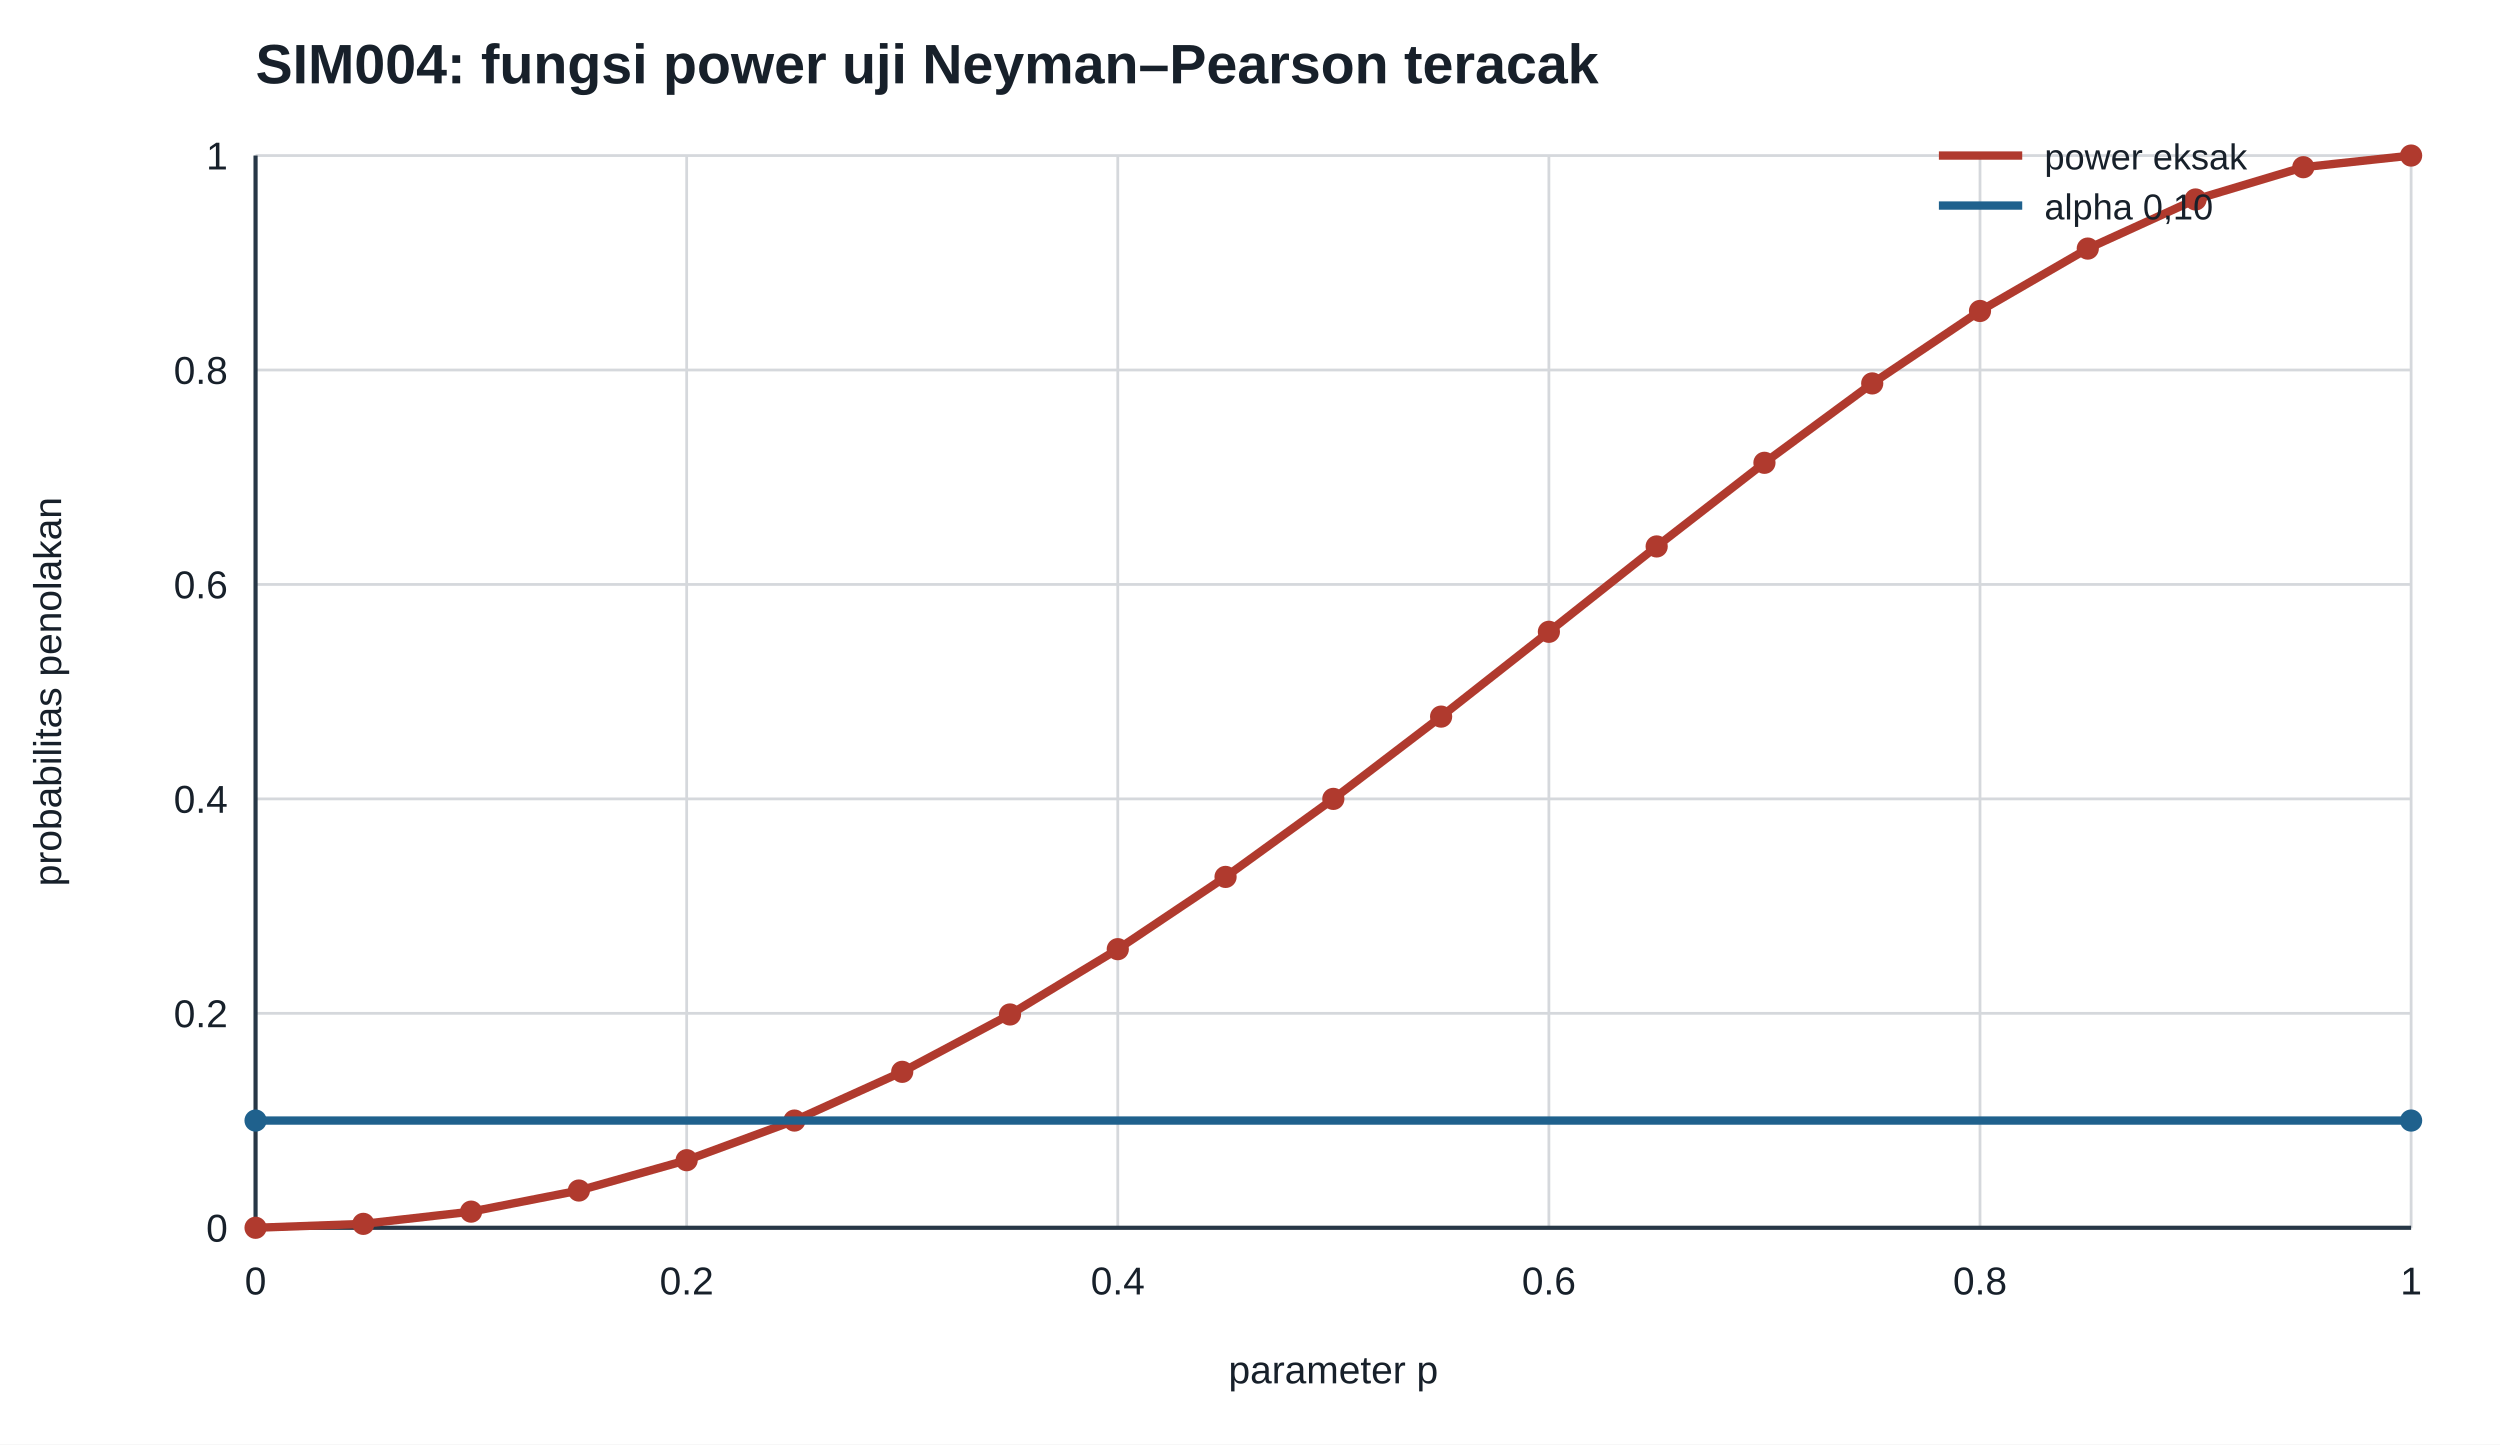
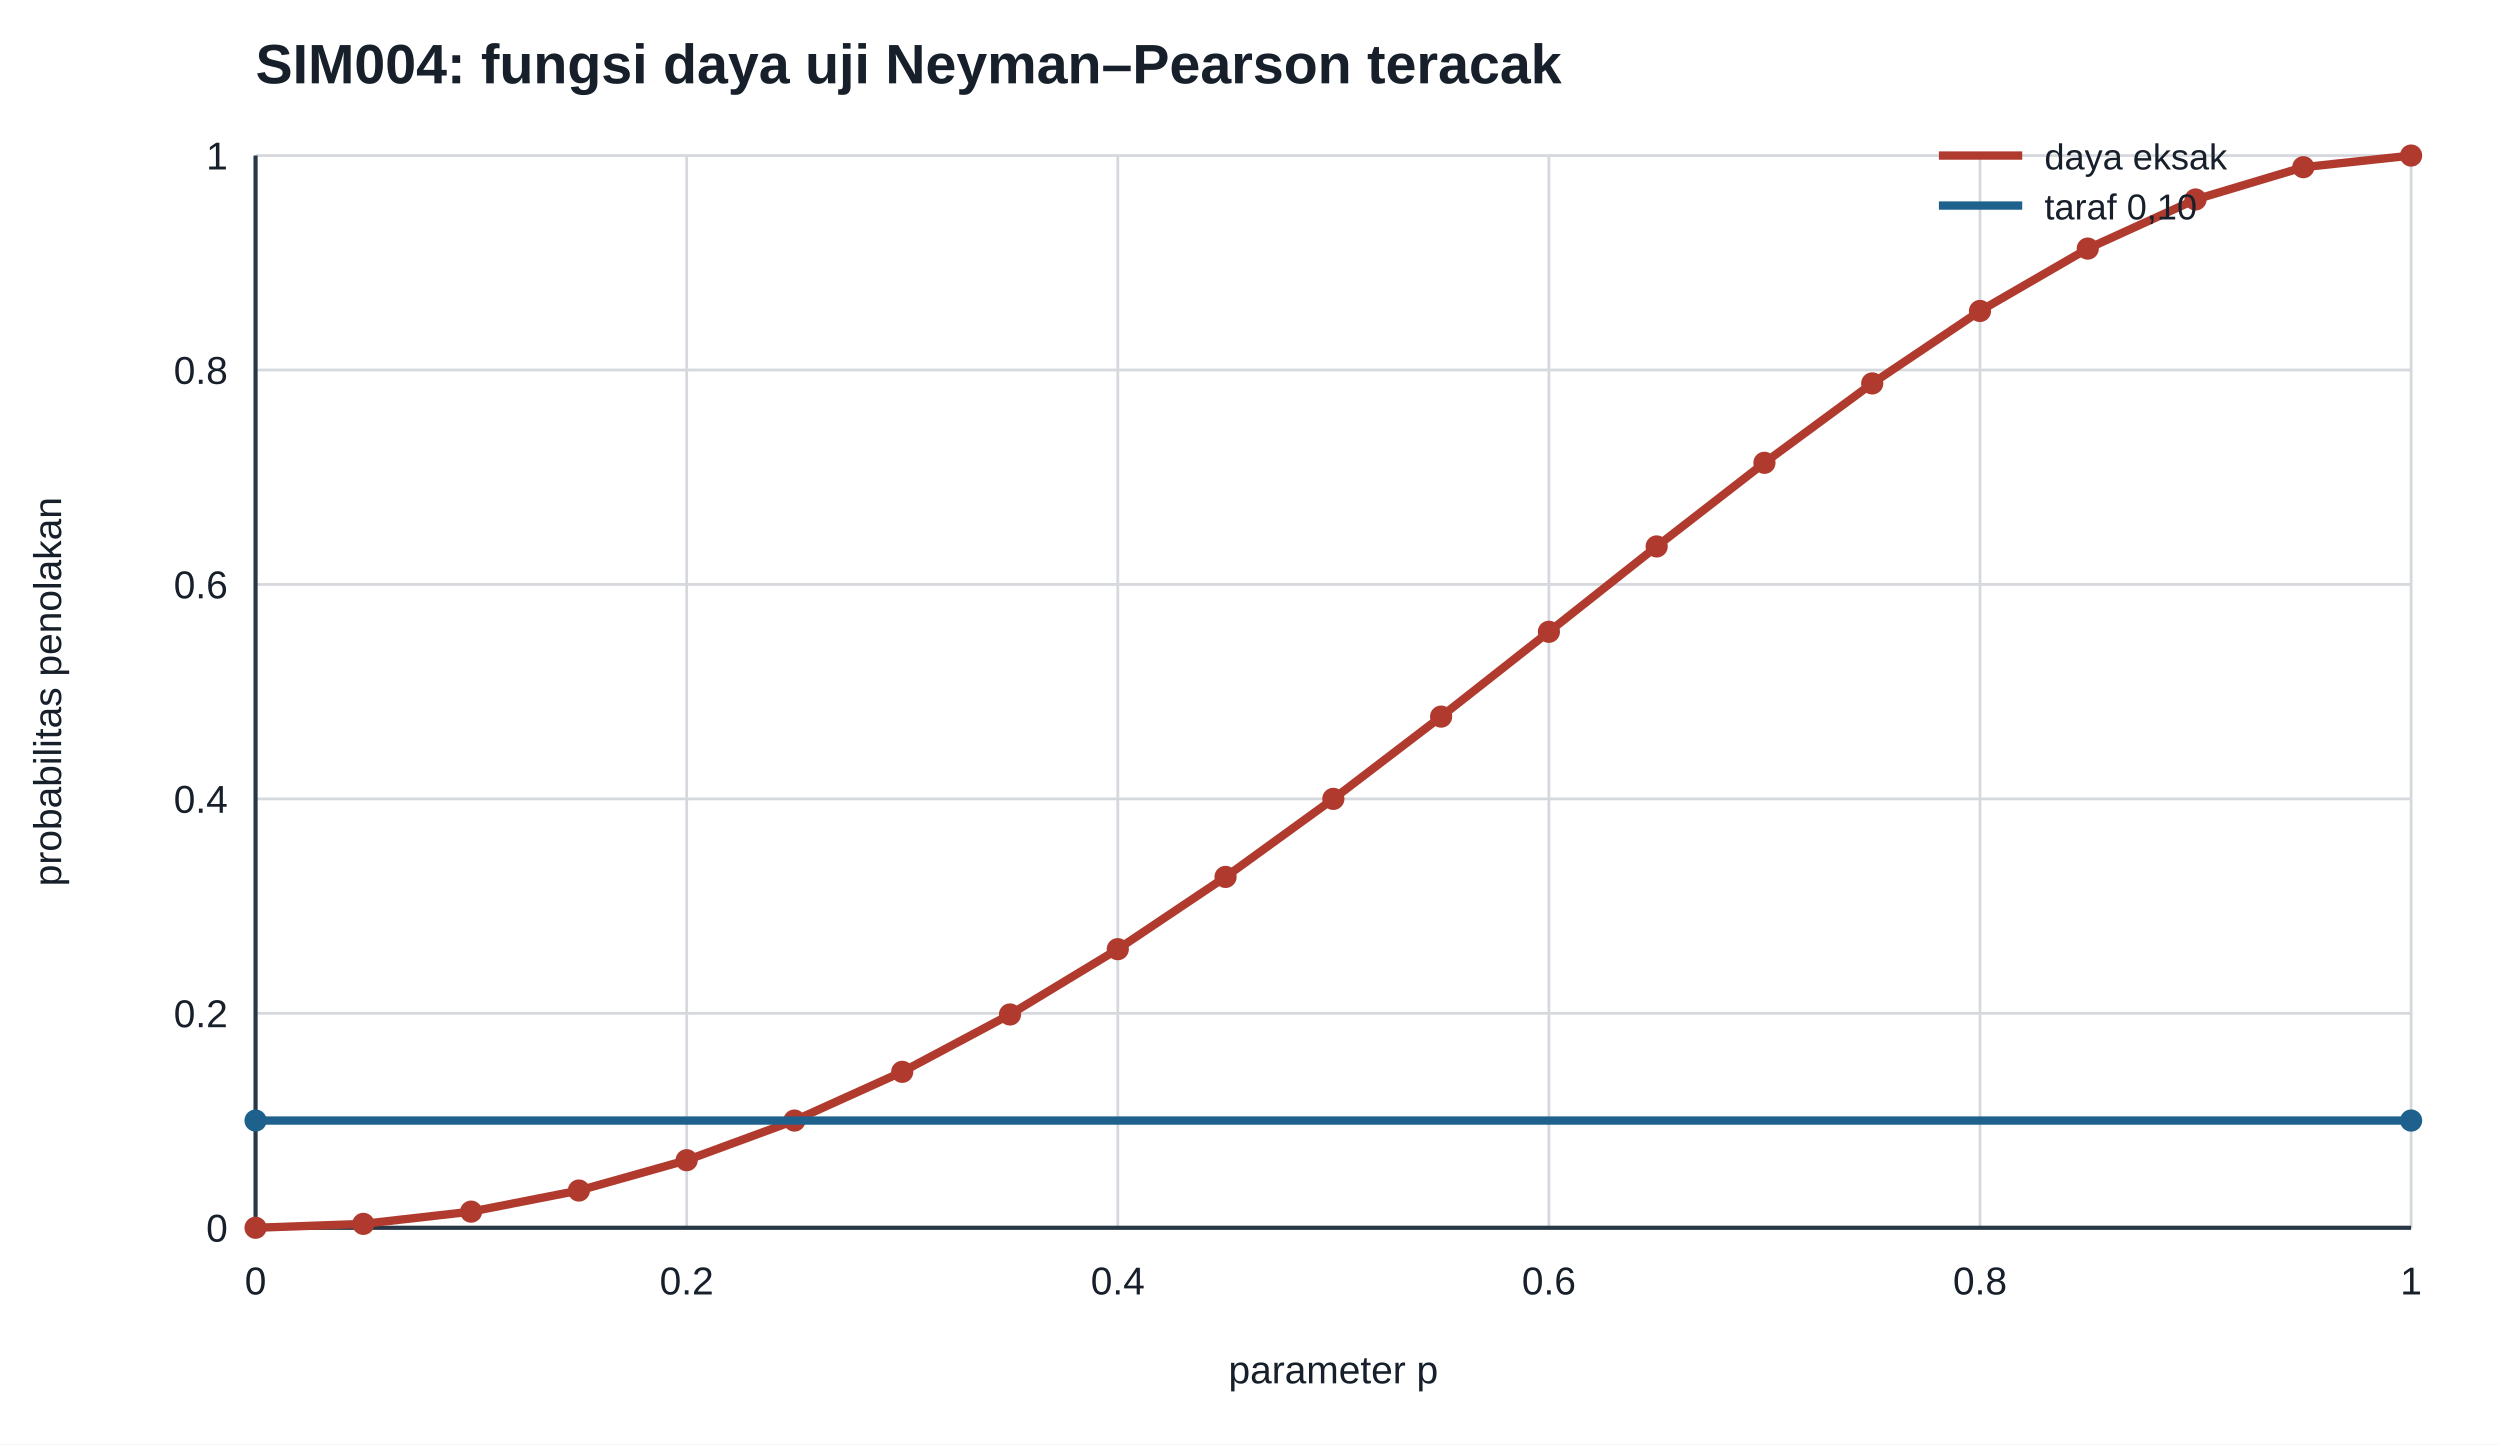
<svg xmlns="http://www.w3.org/2000/svg" width="900" height="520" viewBox="0 0 900 520" role="img" aria-labelledby="title desc">
  <rect width="100%" height="100%" fill="#ffffff" />
  <style>text{font-family:Arial,sans-serif;fill:#17202a}.axis{stroke:#273746;stroke-width:1.5}.grid{stroke:#d5d8dc;stroke-width:1}.label{font-size:14px}.heading{font-size:20px;font-weight:700}.legend{font-size:13px}</style>
-   <text class="heading" x="92" y="30">SIM004: fungsi power uji Neyman–Pearson teracak</text>
+   <text class="heading" x="92" y="30">SIM004: fungsi daya uji Neyman–Pearson teracak</text>
  <line class="grid" x1="92.00" y1="56" x2="92.00" y2="442" />
  <text class="label" text-anchor="middle" x="92.00" y="466">0</text>
  <line class="grid" x1="92" y1="442.00" x2="868" y2="442.00" />
  <text class="label" text-anchor="end" x="82" y="447.00">0</text>
  <line class="grid" x1="247.20" y1="56" x2="247.20" y2="442" />
  <text class="label" text-anchor="middle" x="247.20" y="466">0.2</text>
  <line class="grid" x1="92" y1="364.80" x2="868" y2="364.80" />
  <text class="label" text-anchor="end" x="82" y="369.80">0.2</text>
  <line class="grid" x1="402.40" y1="56" x2="402.40" y2="442" />
  <text class="label" text-anchor="middle" x="402.40" y="466">0.4</text>
  <line class="grid" x1="92" y1="287.60" x2="868" y2="287.60" />
  <text class="label" text-anchor="end" x="82" y="292.60">0.4</text>
  <line class="grid" x1="557.60" y1="56" x2="557.60" y2="442" />
  <text class="label" text-anchor="middle" x="557.60" y="466">0.6</text>
  <line class="grid" x1="92" y1="210.40" x2="868" y2="210.40" />
  <text class="label" text-anchor="end" x="82" y="215.40">0.6</text>
  <line class="grid" x1="712.80" y1="56" x2="712.80" y2="442" />
  <text class="label" text-anchor="middle" x="712.80" y="466">0.8</text>
  <line class="grid" x1="92" y1="133.20" x2="868" y2="133.20" />
  <text class="label" text-anchor="end" x="82" y="138.20">0.8</text>
  <line class="grid" x1="868.00" y1="56" x2="868.00" y2="442" />
  <text class="label" text-anchor="middle" x="868.00" y="466">1</text>
  <line class="grid" x1="92" y1="56.00" x2="868" y2="56.00" />
  <text class="label" text-anchor="end" x="82" y="61.00">1</text>
  <line class="axis" x1="92" y1="442" x2="868" y2="442" />
  <line class="axis" x1="92" y1="56" x2="92" y2="442" />
  <text class="label" text-anchor="middle" x="480.00" y="498">parameter p</text>
  <text class="label" text-anchor="middle" transform="translate(22 249.00) rotate(-90)">probabilitas penolakan</text>
  <polyline fill="none" stroke="#b03a2e" stroke-width="3" points="92.00,442.00 130.80,440.59 169.60,436.19 208.40,428.59 247.20,417.67 286.00,403.40 324.80,385.86 363.60,365.21 402.40,341.70 441.20,315.69 480.00,287.60 518.80,257.98 557.60,227.45 596.40,196.72 635.20,166.61 674.00,138.03 712.80,111.95 751.60,89.49 790.40,71.81 829.20,60.19 868.00,56.00" />
  <circle cx="92.00" cy="442.00" r="4" fill="#b03a2e" />
  <circle cx="130.80" cy="440.59" r="4" fill="#b03a2e" />
  <circle cx="169.60" cy="436.19" r="4" fill="#b03a2e" />
  <circle cx="208.40" cy="428.59" r="4" fill="#b03a2e" />
  <circle cx="247.20" cy="417.67" r="4" fill="#b03a2e" />
  <circle cx="286.00" cy="403.40" r="4" fill="#b03a2e" />
  <circle cx="324.80" cy="385.86" r="4" fill="#b03a2e" />
  <circle cx="363.60" cy="365.21" r="4" fill="#b03a2e" />
  <circle cx="402.40" cy="341.70" r="4" fill="#b03a2e" />
  <circle cx="441.20" cy="315.69" r="4" fill="#b03a2e" />
  <circle cx="480.00" cy="287.60" r="4" fill="#b03a2e" />
  <circle cx="518.80" cy="257.98" r="4" fill="#b03a2e" />
  <circle cx="557.60" cy="227.45" r="4" fill="#b03a2e" />
  <circle cx="596.40" cy="196.72" r="4" fill="#b03a2e" />
  <circle cx="635.20" cy="166.61" r="4" fill="#b03a2e" />
  <circle cx="674.00" cy="138.03" r="4" fill="#b03a2e" />
  <circle cx="712.80" cy="111.95" r="4" fill="#b03a2e" />
  <circle cx="751.60" cy="89.49" r="4" fill="#b03a2e" />
  <circle cx="790.40" cy="71.81" r="4" fill="#b03a2e" />
  <circle cx="829.20" cy="60.19" r="4" fill="#b03a2e" />
  <circle cx="868.00" cy="56.00" r="4" fill="#b03a2e" />
  <line x1="698" y1="56" x2="728" y2="56" stroke="#b03a2e" stroke-width="3" />
-   <text class="legend" x="736" y="61">power eksak</text>
+   <text class="legend" x="736" y="61">daya eksak</text>
  <polyline fill="none" stroke="#1f618d" stroke-width="3" points="92.00,403.40 868.00,403.40" />
  <circle cx="92.00" cy="403.40" r="4" fill="#1f618d" />
  <circle cx="868.00" cy="403.40" r="4" fill="#1f618d" />
  <line x1="698" y1="74" x2="728" y2="74" stroke="#1f618d" stroke-width="3" />
-   <text class="legend" x="736" y="79">alpha 0,10</text>
+   <text class="legend" x="736" y="79">taraf 0,10</text>
</svg>
